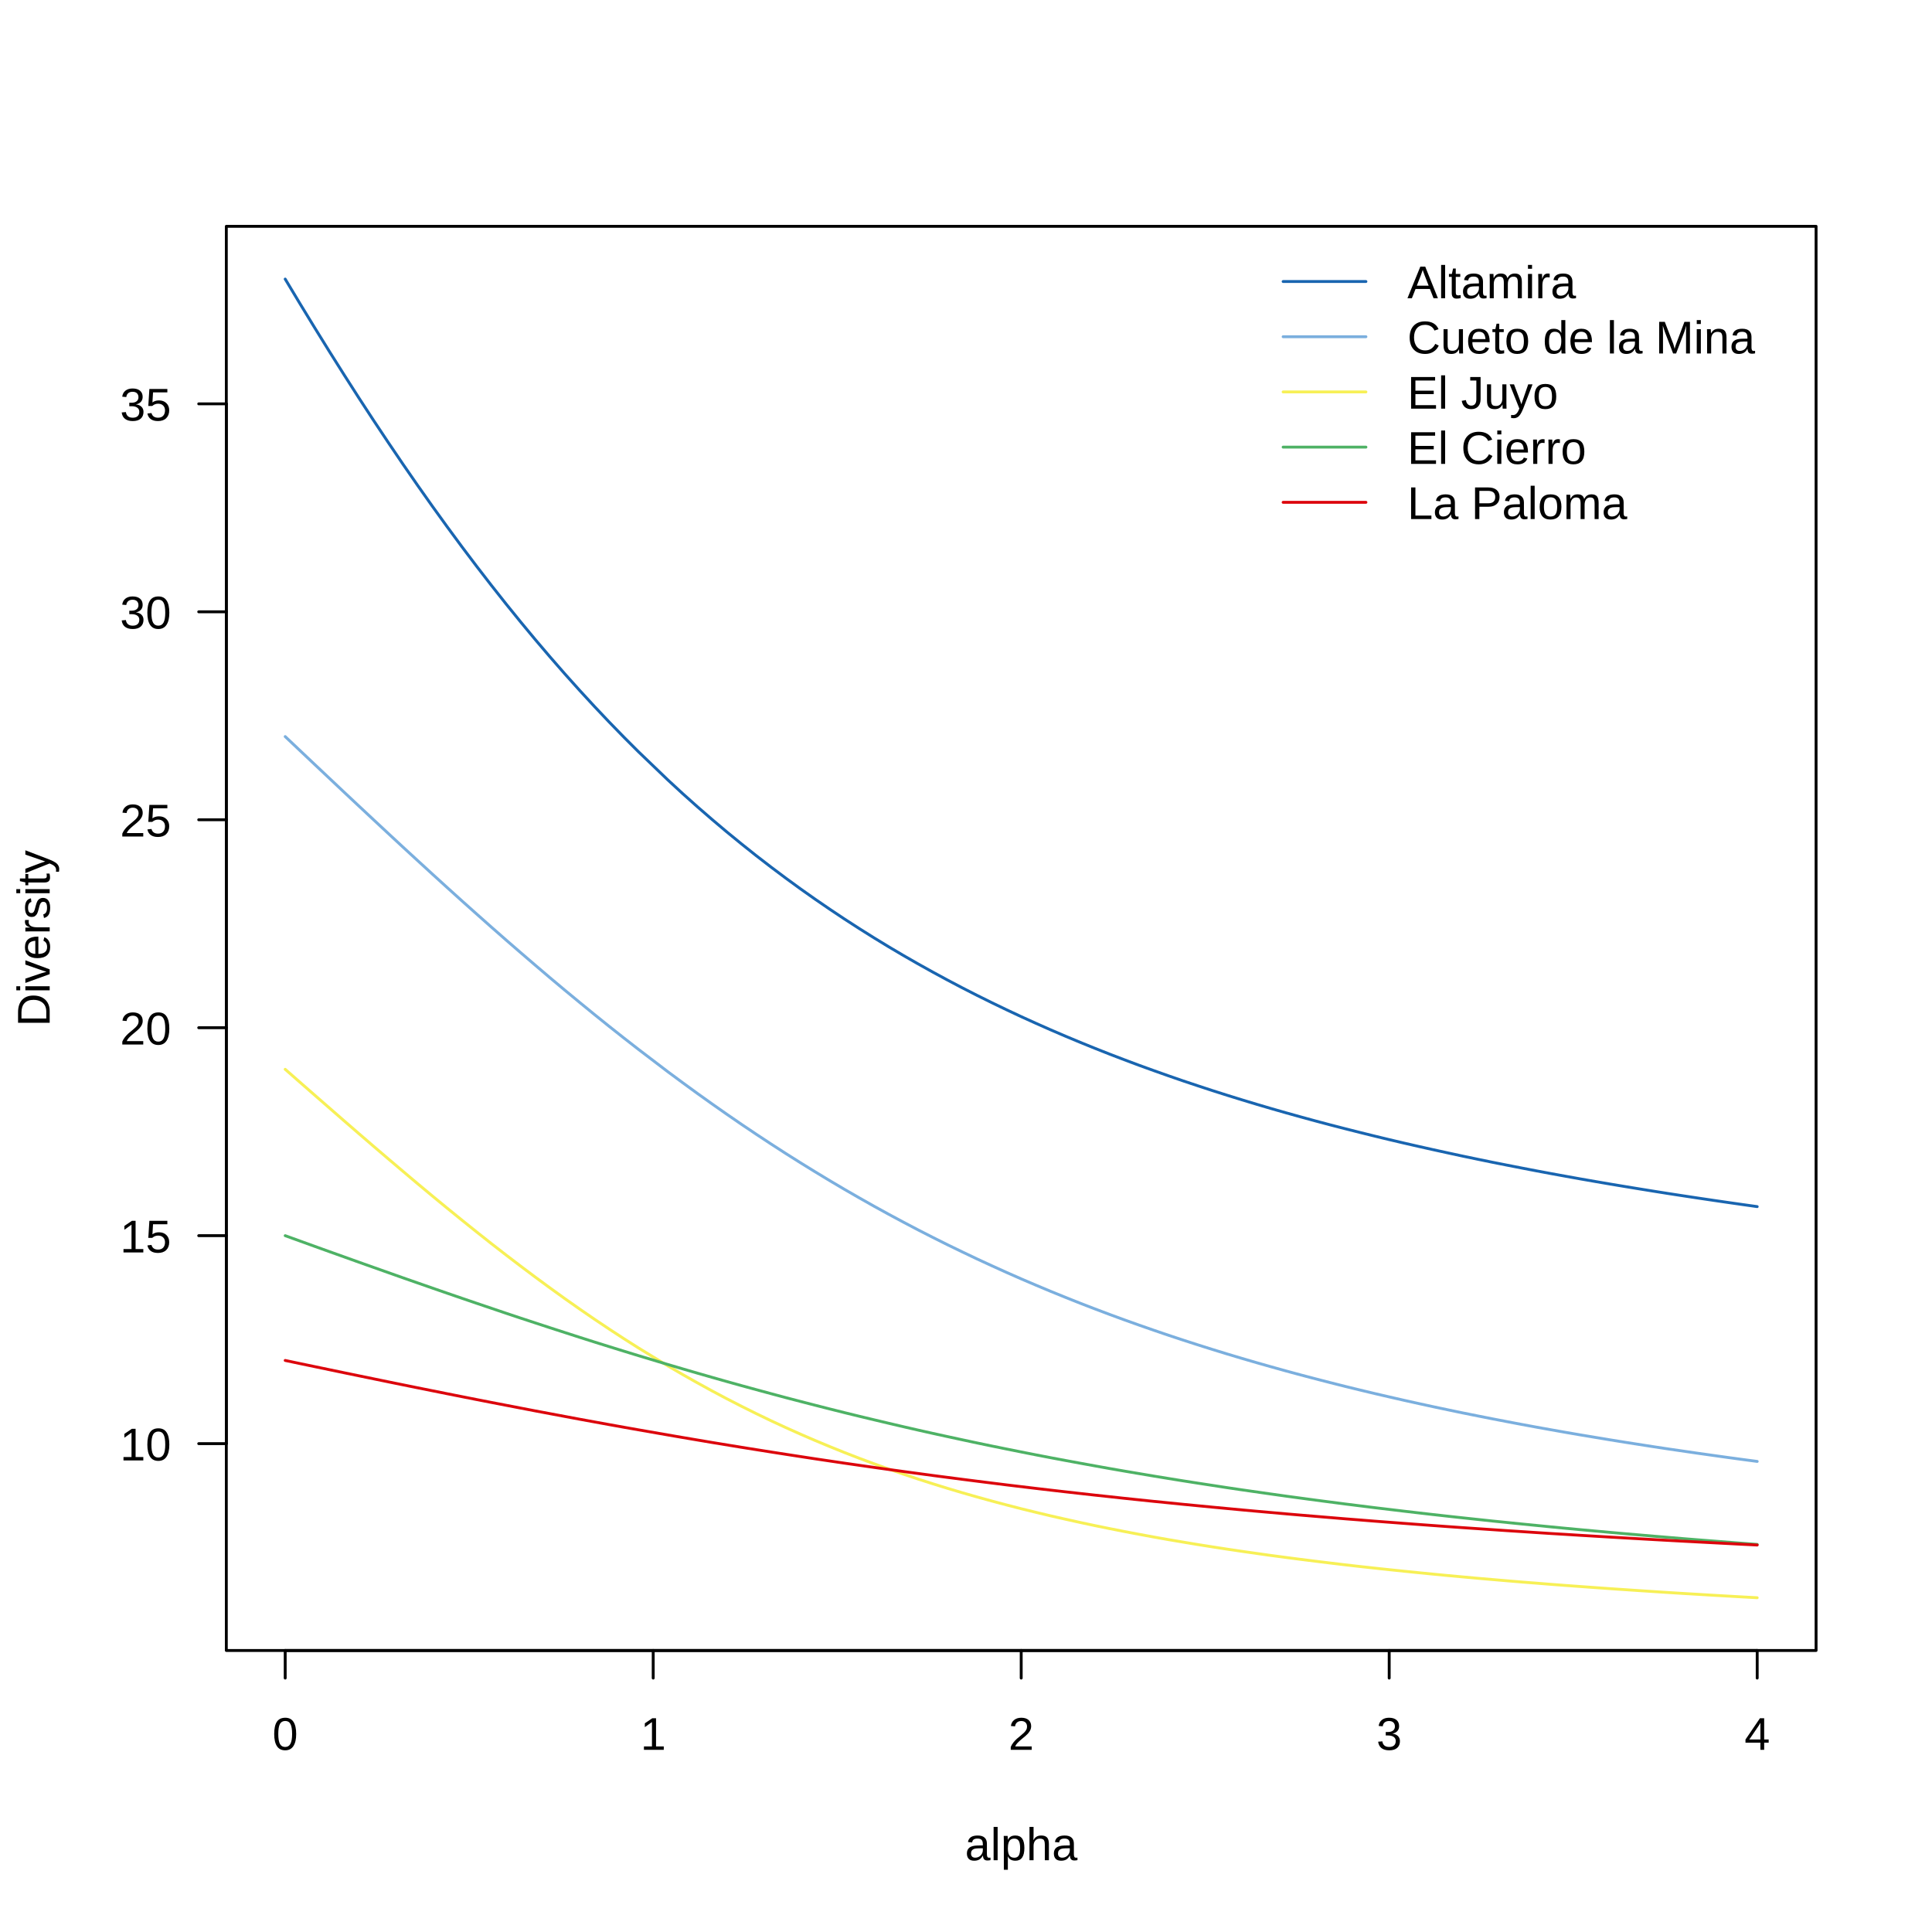
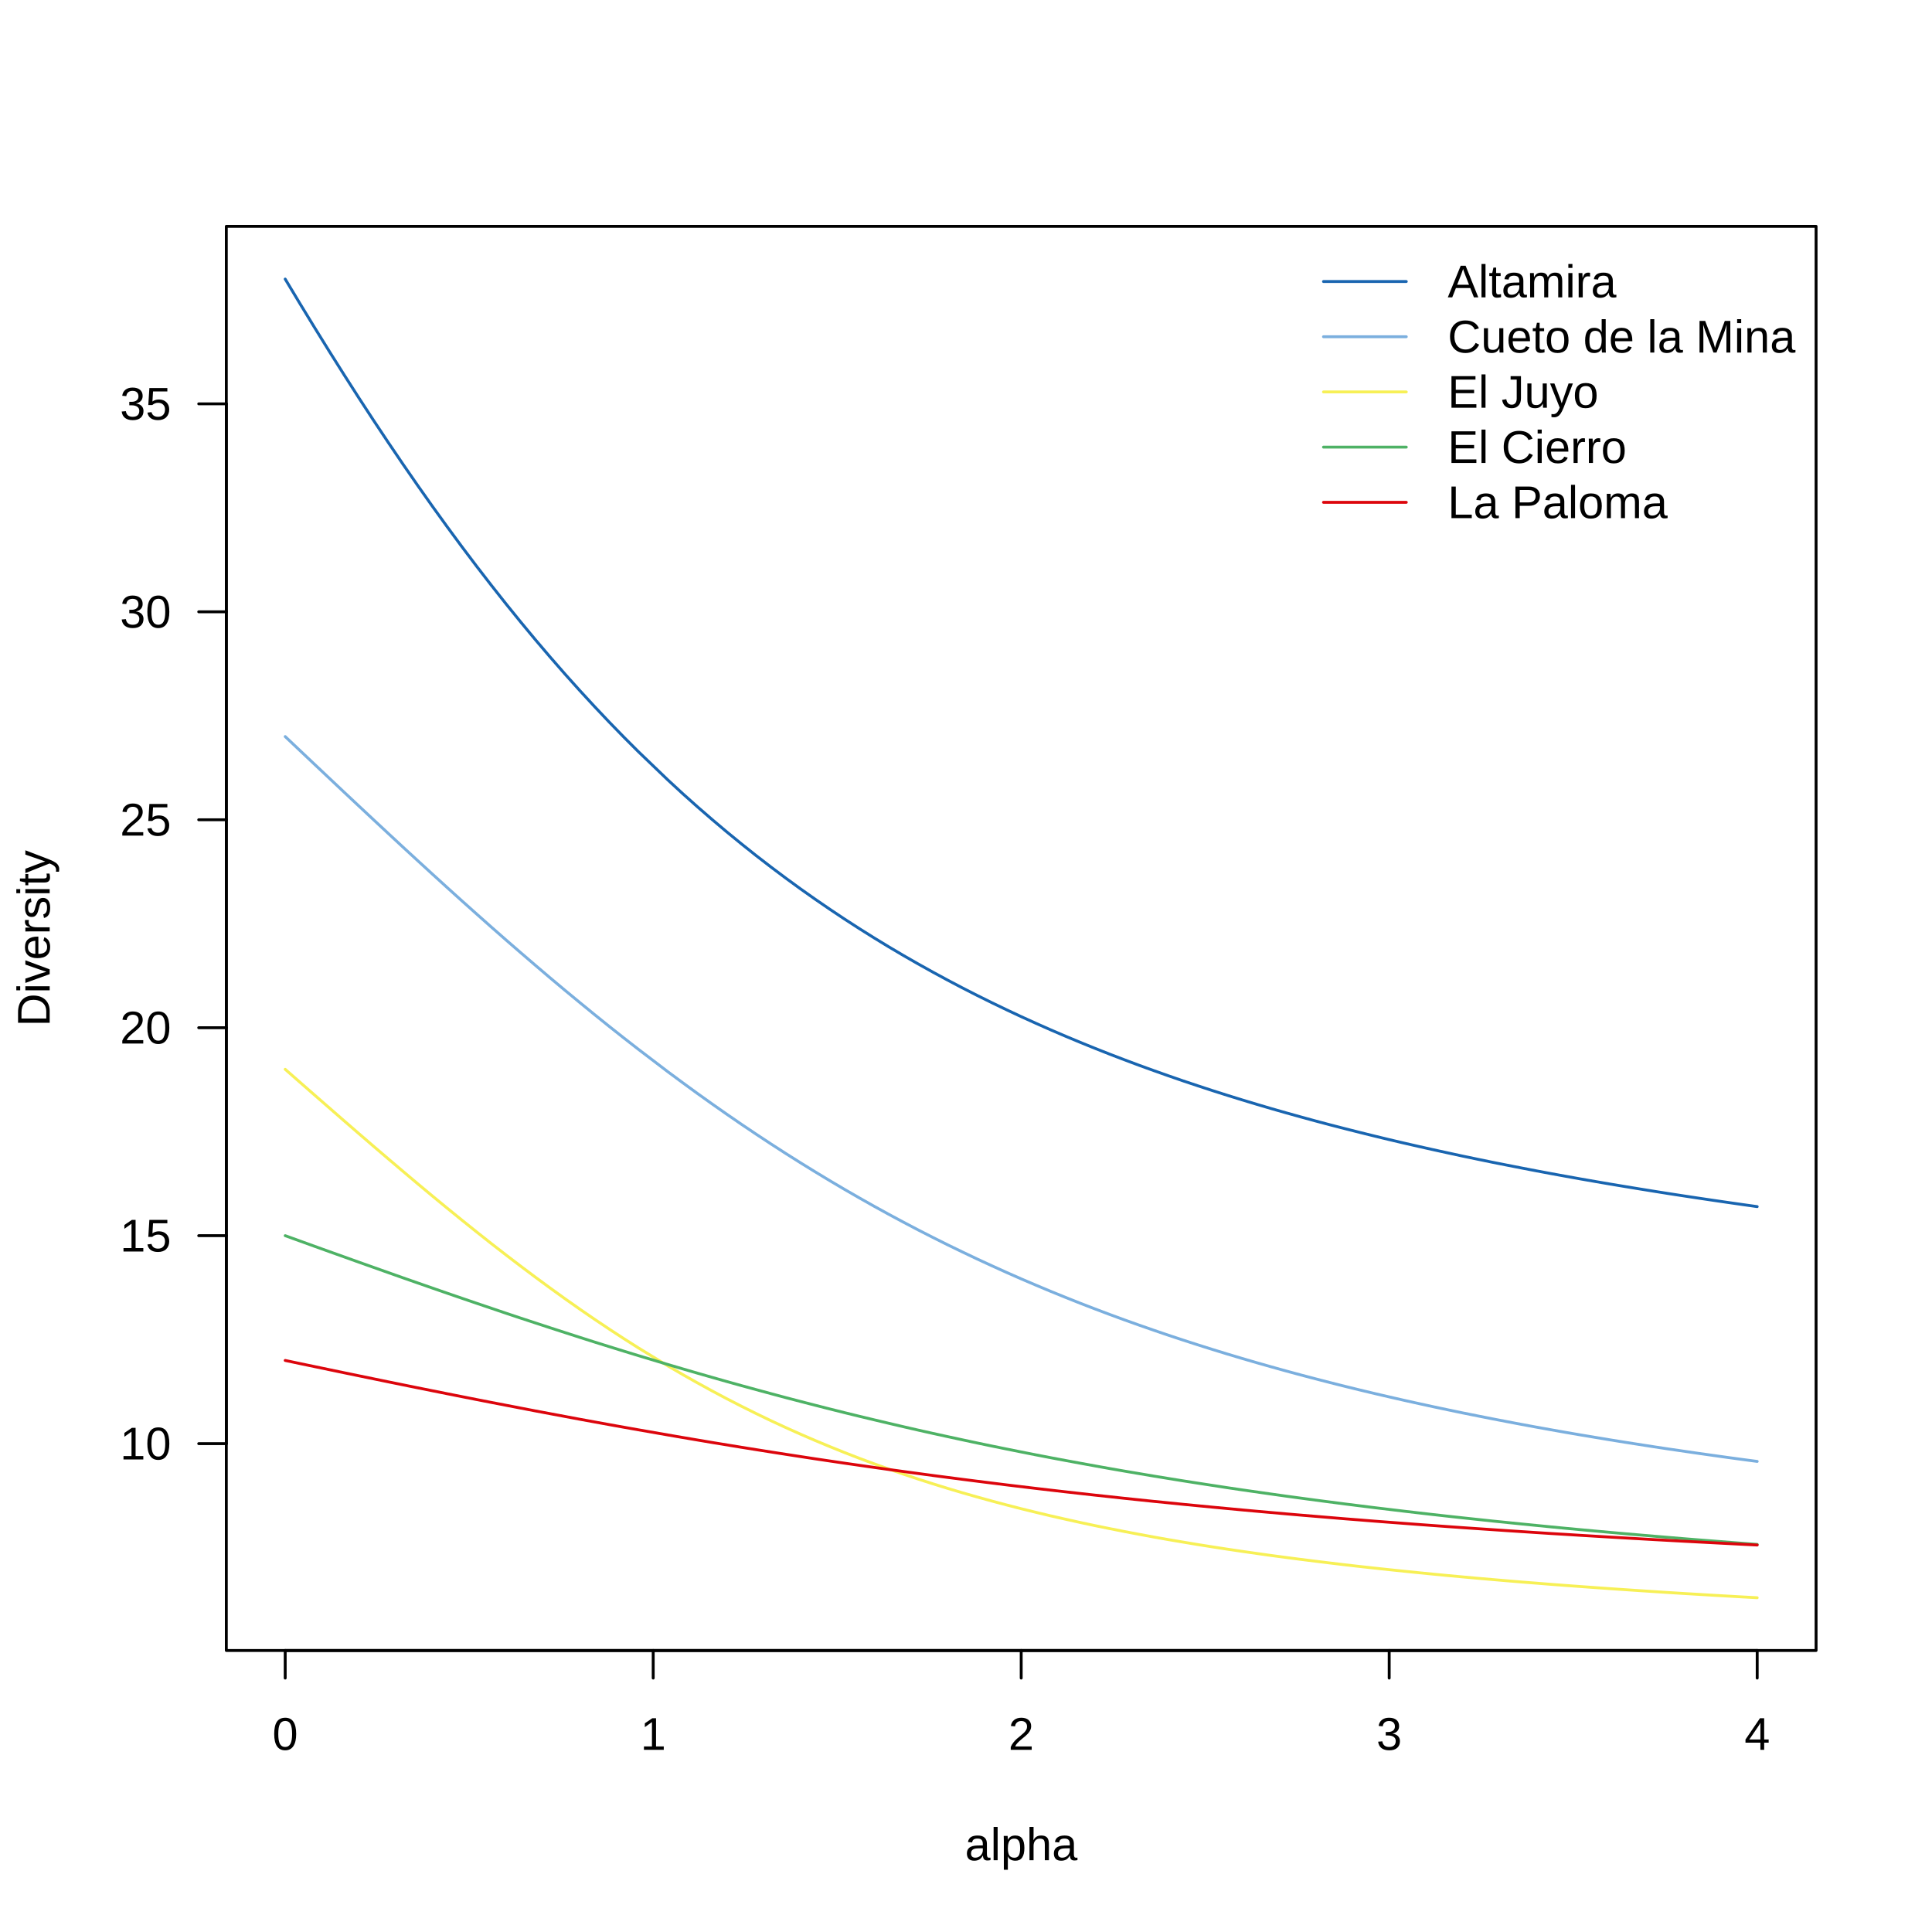
- <svg xmlns="http://www.w3.org/2000/svg" class="svglite" width="504.00pt" height="504.00pt" viewBox="0 0 504.00 504.00">
-   <defs>
-     <style type="text/css">
+ <svg xmlns="http://www.w3.org/2000/svg" width="504.00pt" height="504.00pt" viewBox="0 0 504.00 504.00">
+   <g class="svglite">
+     <defs>
+       <style type="text/css">
    .svglite line, .svglite polyline, .svglite polygon, .svglite path, .svglite rect, .svglite circle {
      fill: none;
      stroke: #000000;
      stroke-linecap: round;
      stroke-linejoin: round;
      stroke-miterlimit: 10.00;
    }
    .svglite text {
      white-space: pre;
    }
+     .svglite g.glyphgroup path {
+       fill: inherit;
+       stroke: none;
+     }
  </style>
-   </defs>
-   <rect width="100%" height="100%" style="stroke: none; fill: #FFFFFF;" />
-   <defs>
-     <clipPath id="cpMC4wMHw1MDQuMDB8MC4wMHw1MDQuMDA=">
-       <rect x="0.00" y="0.00" width="504.00" height="504.00" />
-     </clipPath>
-   </defs>
-   <g clip-path="url(#cpMC4wMHw1MDQuMDB8MC4wMHw1MDQuMDA=)">
+     </defs>
+     <rect width="100%" height="100%" style="stroke: none; fill: #FFFFFF;" />
+     <defs>
+       <clipPath id="cpMC4wMHw1MDQuMDB8MC4wMHw1MDQuMDA=">
+         <rect x="0.00" y="0.00" width="504.00" height="504.00" />
+       </clipPath>
+     </defs>
+     <g clip-path="url(#cpMC4wMHw1MDQuMDB8MC4wMHw1MDQuMDA=)">
</g>
-   <defs>
-     <clipPath id="cpNTkuMDR8NDczLjc2fDU5LjA0fDQzMC41Ng==">
-       <rect x="59.04" y="59.04" width="414.72" height="371.52" />
-     </clipPath>
-   </defs>
-   <g clip-path="url(#cpNTkuMDR8NDczLjc2fDU5LjA0fDQzMC41Ng==)">
-     <polyline points="74.40,72.80 78.24,79.19 82.08,85.48 85.92,91.68 89.76,97.77 93.60,103.77 97.44,109.65 101.28,115.42 105.12,121.09 108.96,126.64 112.80,132.08 116.64,137.40 120.48,142.61 124.32,147.70 128.16,152.67 132.00,157.53 135.84,162.27 139.68,166.90 143.52,171.41 147.36,175.81 151.20,180.09 155.04,184.26 158.88,188.32 162.72,192.27 166.56,196.11 174.24,203.48 178.08,207.02 181.92,210.45 185.76,213.78 189.60,217.02 193.44,220.16 197.28,223.22 201.12,226.18 204.96,229.06 208.80,231.86 212.64,234.57 216.48,237.20 220.32,239.76 224.16,242.24 228.00,244.65 231.84,246.99 235.68,249.26 239.52,251.46 243.36,253.60 247.20,255.68 251.04,257.70 254.88,259.66 258.72,261.56 262.56,263.41 266.40,265.21 270.24,266.95 274.08,268.65 277.92,270.30 281.76,271.90 285.60,273.46 289.44,274.98 293.28,276.45 297.12,277.89 300.96,279.28 304.80,280.64 308.64,281.97 312.48,283.25 316.32,284.51 320.16,285.73 324.00,286.92 327.84,288.08 331.68,289.21 335.52,290.31 339.36,291.38 343.20,292.43 347.04,293.45 350.88,294.44 354.72,295.41 358.56,296.36 362.40,297.29 366.24,298.19 370.08,299.07 373.92,299.93 377.76,300.77 381.60,301.60 385.44,302.40 389.28,303.19 393.12,303.95 396.96,304.70 400.80,305.44 404.64,306.16 408.48,306.86 412.32,307.55 416.16,308.22 420.00,308.88 423.84,309.52 427.68,310.15 431.52,310.77 435.36,311.38 439.20,311.97 443.04,312.55 446.88,313.12 450.72,313.68 454.56,314.23 458.40,314.77 " style="stroke-width: 0.75; stroke: #1965B0;" />
-     <polyline points="74.40,192.15 78.24,195.78 82.08,199.41 85.92,203.03 89.76,206.65 93.60,210.25 97.44,213.84 101.28,217.42 105.12,220.98 108.96,224.51 112.80,228.03 116.64,231.52 120.48,234.99 124.32,238.42 128.16,241.83 132.00,245.20 135.84,248.53 139.68,251.83 143.52,255.10 147.36,258.32 151.20,261.49 155.04,264.63 158.88,267.72 162.72,270.76 166.56,273.75 174.24,279.60 178.08,282.44 181.92,285.24 185.76,287.98 189.60,290.67 193.44,293.31 197.28,295.89 201.12,298.42 204.96,300.90 208.80,303.32 212.64,305.69 216.48,308.01 220.32,310.28 224.16,312.49 228.00,314.66 231.84,316.77 235.68,318.83 239.52,320.85 243.36,322.81 247.20,324.73 251.04,326.59 254.88,328.42 258.72,330.19 262.56,331.93 266.40,333.62 270.24,335.26 274.08,336.87 277.92,338.43 281.76,339.96 285.60,341.44 289.44,342.89 293.28,344.30 297.12,345.67 300.96,347.01 304.80,348.32 308.64,349.59 312.48,350.83 316.32,352.04 320.16,353.22 324.00,354.37 327.84,355.49 331.68,356.58 335.52,357.65 339.36,358.69 343.20,359.70 347.04,360.69 350.88,361.66 354.72,362.60 358.56,363.52 362.40,364.41 366.24,365.29 370.08,366.14 373.92,366.98 377.76,367.79 381.60,368.59 385.44,369.36 389.28,370.12 393.12,370.86 396.96,371.59 400.80,372.30 404.64,372.99 408.48,373.67 412.32,374.33 416.16,374.97 420.00,375.61 423.84,376.23 427.68,376.83 431.52,377.43 435.36,378.01 439.20,378.57 443.04,379.13 446.88,379.67 450.72,380.21 454.56,380.73 458.40,381.24 " style="stroke-width: 0.75; stroke: #7BAFDE;" />
-     <polyline points="74.40,278.95 78.24,282.32 82.08,285.68 85.92,289.03 89.76,292.38 93.60,295.71 97.44,299.02 101.28,302.30 105.12,305.56 108.96,308.80 112.80,312.00 116.64,315.16 120.48,318.28 124.32,321.36 128.16,324.40 132.00,327.38 135.84,330.31 139.68,333.19 143.52,336.01 147.36,338.78 151.20,341.48 155.04,344.12 158.88,346.69 162.72,349.20 166.56,351.64 174.24,356.33 178.08,358.57 181.92,360.74 185.76,362.85 189.60,364.89 193.44,366.86 197.28,368.77 201.12,370.62 204.96,372.40 208.80,374.12 212.64,375.78 216.48,377.38 220.32,378.93 224.16,380.42 228.00,381.85 231.84,383.23 235.68,384.56 239.52,385.85 243.36,387.08 247.20,388.27 251.04,389.41 254.88,390.51 258.72,391.57 262.56,392.59 266.40,393.58 270.24,394.52 274.08,395.44 277.92,396.31 281.76,397.16 285.60,397.98 289.44,398.76 293.28,399.52 297.12,400.25 300.96,400.96 304.80,401.64 308.64,402.29 312.48,402.93 316.32,403.54 320.16,404.13 324.00,404.70 327.84,405.25 331.68,405.79 335.52,406.30 339.36,406.80 343.20,407.28 347.04,407.75 350.88,408.21 354.72,408.65 358.56,409.07 362.40,409.48 366.24,409.88 370.08,410.27 373.92,410.65 377.76,411.02 381.60,411.37 385.44,411.72 389.28,412.05 393.12,412.38 396.96,412.70 400.80,413.00 404.64,413.31 408.48,413.60 412.32,413.88 416.16,414.16 420.00,414.43 423.84,414.69 427.68,414.95 431.52,415.20 435.36,415.45 439.20,415.69 443.04,415.92 446.88,416.15 450.72,416.37 454.56,416.59 458.40,416.80 " style="stroke-width: 0.75; stroke: #F7F056;" />
-     <polyline points="74.40,322.35 78.24,323.74 82.08,325.13 85.92,326.51 89.76,327.88 93.60,329.26 97.44,330.62 101.28,331.98 105.12,333.34 108.96,334.68 112.80,336.02 116.64,337.35 120.48,338.67 124.32,339.98 128.16,341.28 132.00,342.58 135.84,343.86 139.68,345.12 143.52,346.38 147.36,347.62 151.20,348.86 155.04,350.08 158.88,351.28 162.72,352.47 166.56,353.65 174.24,355.96 178.08,357.09 181.92,358.21 185.76,359.31 189.60,360.40 193.44,361.47 197.28,362.52 201.12,363.56 204.96,364.59 208.80,365.59 212.64,366.58 216.48,367.56 220.32,368.52 224.16,369.46 228.00,370.38 231.84,371.29 235.68,372.19 239.52,373.07 243.36,373.93 247.20,374.77 251.04,375.60 254.88,376.42 258.72,377.22 262.56,378.00 266.40,378.77 270.24,379.53 274.08,380.27 277.92,380.99 281.76,381.70 285.60,382.40 289.44,383.09 293.28,383.76 297.12,384.41 300.96,385.06 304.80,385.69 308.64,386.31 312.48,386.91 316.32,387.50 320.16,388.09 324.00,388.66 327.84,389.21 331.68,389.76 335.52,390.30 339.36,390.82 343.20,391.34 347.04,391.84 350.88,392.34 354.72,392.82 358.56,393.30 362.40,393.76 366.24,394.22 370.08,394.67 373.92,395.11 377.76,395.54 381.60,395.96 385.44,396.37 389.28,396.78 393.12,397.17 396.96,397.56 400.80,397.94 404.64,398.32 408.48,398.69 412.32,399.05 416.16,399.40 420.00,399.75 423.84,400.09 427.68,400.42 431.52,400.75 435.36,401.07 439.20,401.39 443.04,401.70 446.88,402.00 450.72,402.30 454.56,402.60 458.40,402.89 " style="stroke-width: 0.75; stroke: #4EB265;" />
-     <polyline points="74.40,354.90 78.24,355.71 82.08,356.51 85.92,357.31 89.76,358.11 93.60,358.90 97.44,359.69 101.28,360.48 105.12,361.26 108.96,362.04 112.80,362.81 116.64,363.58 120.48,364.34 124.32,365.10 128.16,365.85 132.00,366.59 135.84,367.33 139.68,368.07 143.52,368.79 147.36,369.51 151.20,370.23 155.04,370.93 158.88,371.63 162.72,372.32 166.56,373.00 174.24,374.34 178.08,375.00 181.92,375.65 185.76,376.30 189.60,376.93 193.44,377.56 197.28,378.17 201.12,378.78 204.96,379.38 208.80,379.97 212.64,380.56 216.48,381.13 220.32,381.70 224.16,382.25 228.00,382.80 231.84,383.34 235.68,383.87 239.52,384.39 243.36,384.91 247.20,385.41 251.04,385.91 254.88,386.40 258.72,386.88 262.56,387.36 266.40,387.82 270.24,388.28 274.08,388.73 277.92,389.17 281.76,389.60 285.60,390.03 289.44,390.44 293.28,390.86 297.12,391.26 300.96,391.66 304.80,392.04 308.64,392.43 312.48,392.80 316.32,393.17 320.16,393.53 324.00,393.89 327.84,394.24 331.68,394.58 335.52,394.92 339.36,395.25 343.20,395.57 347.04,395.89 350.88,396.21 354.72,396.51 358.56,396.82 362.40,397.11 366.24,397.40 370.08,397.69 373.92,397.97 377.76,398.25 381.60,398.52 385.44,398.78 389.28,399.04 393.12,399.30 396.96,399.55 400.80,399.80 404.64,400.05 408.48,400.28 412.32,400.52 416.16,400.75 420.00,400.98 423.84,401.20 427.68,401.42 431.52,401.64 435.36,401.85 439.20,402.06 443.04,402.26 446.88,402.46 450.72,402.66 454.56,402.86 458.40,403.05 " style="stroke-width: 0.75; stroke: #DC050C;" />
-   </g>
-   <g clip-path="url(#cpMC4wMHw1MDQuMDB8MC4wMHw1MDQuMDA=)">
-     <line x1="74.40" y1="430.56" x2="458.40" y2="430.56" style="stroke-width: 0.75;" />
-     <line x1="74.40" y1="430.56" x2="74.40" y2="437.76" style="stroke-width: 0.75;" />
-     <line x1="170.40" y1="430.56" x2="170.40" y2="437.76" style="stroke-width: 0.75;" />
-     <line x1="266.40" y1="430.56" x2="266.40" y2="437.76" style="stroke-width: 0.75;" />
-     <line x1="362.40" y1="430.56" x2="362.40" y2="437.76" style="stroke-width: 0.75;" />
-     <line x1="458.40" y1="430.56" x2="458.40" y2="437.76" style="stroke-width: 0.75;" />
-     <text x="74.40" y="456.48" text-anchor="middle" style="font-size: 12.00px; font-family: &quot;Arial&quot;;" textLength="7.64px" lengthAdjust="spacingAndGlyphs">0</text>
-     <text x="170.40" y="456.48" text-anchor="middle" style="font-size: 12.00px; font-family: &quot;Arial&quot;;" textLength="7.64px" lengthAdjust="spacingAndGlyphs">1</text>
-     <text x="266.40" y="456.48" text-anchor="middle" style="font-size: 12.00px; font-family: &quot;Arial&quot;;" textLength="7.64px" lengthAdjust="spacingAndGlyphs">2</text>
-     <text x="362.40" y="456.48" text-anchor="middle" style="font-size: 12.00px; font-family: &quot;Arial&quot;;" textLength="7.64px" lengthAdjust="spacingAndGlyphs">3</text>
-     <text x="458.40" y="456.48" text-anchor="middle" style="font-size: 12.00px; font-family: &quot;Arial&quot;;" textLength="7.64px" lengthAdjust="spacingAndGlyphs">4</text>
-     <line x1="59.04" y1="376.60" x2="59.04" y2="105.35" style="stroke-width: 0.75;" />
-     <line x1="59.04" y1="376.60" x2="51.84" y2="376.60" style="stroke-width: 0.75;" />
-     <line x1="59.04" y1="322.35" x2="51.84" y2="322.35" style="stroke-width: 0.75;" />
-     <line x1="59.04" y1="268.10" x2="51.84" y2="268.10" style="stroke-width: 0.75;" />
-     <line x1="59.04" y1="213.85" x2="51.84" y2="213.85" style="stroke-width: 0.75;" />
-     <line x1="59.04" y1="159.60" x2="51.84" y2="159.60" style="stroke-width: 0.75;" />
-     <line x1="59.04" y1="105.35" x2="51.84" y2="105.35" style="stroke-width: 0.75;" />
-     <text x="44.64" y="380.98" text-anchor="end" style="font-size: 12.00px; font-family: &quot;Arial&quot;;" textLength="15.28px" lengthAdjust="spacingAndGlyphs">10</text>
-     <text x="44.64" y="326.73" text-anchor="end" style="font-size: 12.00px; font-family: &quot;Arial&quot;;" textLength="15.28px" lengthAdjust="spacingAndGlyphs">15</text>
-     <text x="44.64" y="272.48" text-anchor="end" style="font-size: 12.00px; font-family: &quot;Arial&quot;;" textLength="15.28px" lengthAdjust="spacingAndGlyphs">20</text>
-     <text x="44.64" y="218.22" text-anchor="end" style="font-size: 12.00px; font-family: &quot;Arial&quot;;" textLength="15.28px" lengthAdjust="spacingAndGlyphs">25</text>
-     <text x="44.64" y="163.97" text-anchor="end" style="font-size: 12.00px; font-family: &quot;Arial&quot;;" textLength="15.28px" lengthAdjust="spacingAndGlyphs">30</text>
-     <text x="44.64" y="109.72" text-anchor="end" style="font-size: 12.00px; font-family: &quot;Arial&quot;;" textLength="15.28px" lengthAdjust="spacingAndGlyphs">35</text>
-     <polygon points="59.04,430.56 473.76,430.56 473.76,59.04 59.04,59.04 " style="stroke-width: 0.75;" />
-     <text x="266.40" y="485.28" text-anchor="middle" style="font-size: 12.00px; font-family: &quot;Arial&quot;;" textLength="33.28px" lengthAdjust="spacingAndGlyphs">alpha</text>
-     <text transform="translate(12.96,244.80) rotate(-90)" text-anchor="middle" style="font-size: 12.00px; font-family: &quot;Arial&quot;;" textLength="53.41px" lengthAdjust="spacingAndGlyphs">Diversity</text>
-   </g>
-   <g clip-path="url(#cpNTkuMDR8NDczLjc2fDU5LjA0fDQzMC41Ng==)">
-     <line x1="334.73" y1="73.44" x2="356.33" y2="73.44" style="stroke-width: 0.75; stroke: #1965B0;" />
-     <line x1="334.73" y1="87.84" x2="356.33" y2="87.84" style="stroke-width: 0.75; stroke: #7BAFDE;" />
-     <line x1="334.73" y1="102.24" x2="356.33" y2="102.24" style="stroke-width: 0.75; stroke: #F7F056;" />
-     <line x1="334.73" y1="116.64" x2="356.33" y2="116.64" style="stroke-width: 0.75; stroke: #4EB265;" />
-     <line x1="334.73" y1="131.04" x2="356.33" y2="131.04" style="stroke-width: 0.75; stroke: #DC050C;" />
-     <text x="367.13" y="77.81" style="font-size: 12.00px; font-family: &quot;Arial&quot;;" textLength="50.93px" lengthAdjust="spacingAndGlyphs">Altamira</text>
-     <text x="367.13" y="92.21" style="font-size: 12.00px; font-family: &quot;Arial&quot;;" textLength="101.23px" lengthAdjust="spacingAndGlyphs">Cueto de la Mina</text>
-     <text x="367.13" y="106.61" style="font-size: 12.00px; font-family: &quot;Arial&quot;;" textLength="40.33px" lengthAdjust="spacingAndGlyphs">El Juyo</text>
-     <text x="367.13" y="121.01" style="font-size: 12.00px; font-family: &quot;Arial&quot;;" textLength="50.57px" lengthAdjust="spacingAndGlyphs">El Cierro</text>
-     <text x="367.13" y="135.41" style="font-size: 12.00px; font-family: &quot;Arial&quot;;" textLength="61.65px" lengthAdjust="spacingAndGlyphs">La Paloma</text>
+     <defs>
+       <clipPath id="cpNTkuMDR8NDczLjc2fDU5LjA0fDQzMC41Ng==">
+         <rect x="59.04" y="59.04" width="414.72" height="371.52" />
+       </clipPath>
+     </defs>
+     <g clip-path="url(#cpNTkuMDR8NDczLjc2fDU5LjA0fDQzMC41Ng==)">
+       <polyline points="74.40,72.80 78.24,79.19 82.08,85.48 85.92,91.68 89.76,97.77 93.60,103.77 97.44,109.65 101.28,115.42 105.12,121.09 108.96,126.64 112.80,132.08 116.64,137.40 120.48,142.61 124.32,147.70 128.16,152.67 132.00,157.53 135.84,162.27 139.68,166.90 143.52,171.41 147.36,175.81 151.20,180.09 155.04,184.26 158.88,188.32 162.72,192.27 166.56,196.11 174.24,203.48 178.08,207.02 181.92,210.45 185.76,213.78 189.60,217.02 193.44,220.16 197.28,223.22 201.12,226.18 204.96,229.06 208.80,231.86 212.64,234.57 216.48,237.20 220.32,239.76 224.16,242.24 228.00,244.65 231.84,246.99 235.68,249.26 239.52,251.46 243.36,253.60 247.20,255.68 251.04,257.70 254.88,259.66 258.72,261.56 262.56,263.41 266.40,265.21 270.24,266.95 274.08,268.65 277.92,270.30 281.76,271.90 285.60,273.46 289.44,274.98 293.28,276.45 297.12,277.89 300.96,279.28 304.80,280.64 308.64,281.97 312.48,283.25 316.32,284.51 320.16,285.73 324.00,286.92 327.84,288.08 331.68,289.21 335.52,290.31 339.36,291.38 343.20,292.43 347.04,293.45 350.88,294.44 354.72,295.41 358.56,296.36 362.40,297.29 366.24,298.19 370.08,299.07 373.92,299.93 377.76,300.77 381.60,301.60 385.44,302.40 389.28,303.19 393.12,303.95 396.96,304.70 400.80,305.44 404.64,306.16 408.48,306.86 412.32,307.55 416.16,308.22 420.00,308.88 423.84,309.52 427.68,310.15 431.52,310.77 435.36,311.38 439.20,311.97 443.04,312.55 446.88,313.12 450.72,313.68 454.56,314.23 458.40,314.77 " style="stroke-width: 0.75; stroke: #1965B0;" />
+       <polyline points="74.40,192.15 78.24,195.78 82.08,199.41 85.92,203.03 89.76,206.65 93.60,210.25 97.44,213.84 101.28,217.42 105.12,220.98 108.96,224.51 112.80,228.03 116.64,231.52 120.48,234.99 124.32,238.42 128.16,241.83 132.00,245.20 135.84,248.53 139.68,251.83 143.52,255.10 147.36,258.32 151.20,261.49 155.04,264.63 158.88,267.72 162.72,270.76 166.56,273.75 174.24,279.60 178.08,282.44 181.92,285.24 185.76,287.98 189.60,290.67 193.44,293.31 197.28,295.89 201.12,298.42 204.96,300.90 208.80,303.32 212.64,305.69 216.48,308.01 220.32,310.28 224.16,312.49 228.00,314.66 231.84,316.77 235.68,318.83 239.52,320.85 243.36,322.81 247.20,324.73 251.04,326.59 254.88,328.42 258.72,330.19 262.56,331.93 266.40,333.62 270.24,335.26 274.08,336.87 277.92,338.43 281.76,339.96 285.60,341.44 289.44,342.89 293.28,344.30 297.12,345.67 300.96,347.01 304.80,348.32 308.64,349.59 312.48,350.83 316.32,352.04 320.16,353.22 324.00,354.37 327.84,355.49 331.68,356.58 335.52,357.65 339.36,358.69 343.20,359.70 347.04,360.69 350.88,361.66 354.72,362.60 358.56,363.52 362.40,364.41 366.24,365.29 370.08,366.14 373.92,366.98 377.76,367.79 381.60,368.59 385.44,369.36 389.28,370.12 393.12,370.86 396.96,371.59 400.80,372.30 404.64,372.99 408.48,373.67 412.32,374.33 416.16,374.97 420.00,375.61 423.84,376.23 427.68,376.83 431.52,377.43 435.36,378.01 439.20,378.57 443.04,379.13 446.88,379.67 450.72,380.21 454.56,380.73 458.40,381.24 " style="stroke-width: 0.75; stroke: #7BAFDE;" />
+       <polyline points="74.40,278.95 78.24,282.32 82.08,285.68 85.92,289.03 89.76,292.38 93.60,295.71 97.44,299.02 101.28,302.30 105.12,305.56 108.96,308.80 112.80,312.00 116.64,315.16 120.48,318.28 124.32,321.36 128.16,324.40 132.00,327.38 135.84,330.31 139.68,333.19 143.52,336.01 147.36,338.78 151.20,341.48 155.04,344.12 158.88,346.69 162.72,349.20 166.56,351.64 174.24,356.33 178.08,358.57 181.92,360.74 185.76,362.85 189.60,364.89 193.44,366.86 197.28,368.77 201.12,370.62 204.96,372.40 208.80,374.12 212.64,375.78 216.48,377.38 220.32,378.93 224.16,380.42 228.00,381.85 231.84,383.23 235.68,384.56 239.52,385.85 243.36,387.08 247.20,388.27 251.04,389.41 254.88,390.51 258.72,391.57 262.56,392.59 266.40,393.58 270.24,394.52 274.08,395.44 277.92,396.31 281.76,397.16 285.60,397.98 289.44,398.76 293.28,399.52 297.12,400.25 300.96,400.96 304.80,401.64 308.64,402.29 312.48,402.93 316.32,403.54 320.16,404.13 324.00,404.70 327.84,405.25 331.68,405.79 335.52,406.30 339.36,406.80 343.20,407.28 347.04,407.75 350.88,408.21 354.72,408.65 358.56,409.07 362.40,409.48 366.24,409.88 370.08,410.27 373.92,410.65 377.76,411.02 381.60,411.37 385.44,411.72 389.28,412.05 393.12,412.38 396.96,412.70 400.80,413.00 404.64,413.31 408.48,413.60 412.32,413.88 416.16,414.16 420.00,414.43 423.84,414.69 427.68,414.95 431.52,415.20 435.36,415.45 439.20,415.69 443.04,415.92 446.88,416.15 450.72,416.37 454.56,416.59 458.40,416.80 " style="stroke-width: 0.75; stroke: #F7F056;" />
+       <polyline points="74.40,322.35 78.24,323.74 82.08,325.13 85.92,326.51 89.76,327.88 93.60,329.26 97.44,330.62 101.28,331.98 105.12,333.34 108.96,334.68 112.80,336.02 116.64,337.35 120.48,338.67 124.32,339.98 128.16,341.28 132.00,342.58 135.84,343.86 139.68,345.12 143.52,346.38 147.36,347.62 151.20,348.86 155.04,350.08 158.88,351.28 162.72,352.47 166.56,353.65 174.24,355.96 178.08,357.09 181.92,358.21 185.76,359.31 189.60,360.40 193.44,361.47 197.28,362.52 201.12,363.56 204.96,364.59 208.80,365.59 212.64,366.58 216.48,367.56 220.32,368.52 224.16,369.46 228.00,370.38 231.84,371.29 235.68,372.19 239.52,373.07 243.36,373.93 247.20,374.77 251.04,375.60 254.88,376.42 258.72,377.22 262.56,378.00 266.40,378.77 270.24,379.53 274.08,380.27 277.92,380.99 281.76,381.70 285.60,382.40 289.44,383.09 293.28,383.76 297.12,384.41 300.96,385.06 304.80,385.69 308.64,386.31 312.48,386.91 316.32,387.50 320.16,388.09 324.00,388.66 327.84,389.21 331.68,389.76 335.52,390.30 339.36,390.82 343.20,391.34 347.04,391.84 350.88,392.34 354.72,392.82 358.56,393.30 362.40,393.76 366.24,394.22 370.08,394.67 373.92,395.11 377.76,395.54 381.60,395.96 385.44,396.37 389.28,396.78 393.12,397.17 396.96,397.56 400.80,397.94 404.64,398.32 408.48,398.69 412.32,399.05 416.16,399.40 420.00,399.75 423.84,400.09 427.68,400.42 431.52,400.75 435.36,401.07 439.20,401.39 443.04,401.70 446.88,402.00 450.72,402.30 454.56,402.60 458.40,402.89 " style="stroke-width: 0.75; stroke: #4EB265;" />
+       <polyline points="74.40,354.90 78.24,355.71 82.08,356.51 85.92,357.31 89.76,358.11 93.60,358.90 97.44,359.69 101.28,360.48 105.12,361.26 108.96,362.04 112.80,362.81 116.64,363.58 120.48,364.34 124.32,365.10 128.16,365.85 132.00,366.59 135.84,367.33 139.68,368.07 143.52,368.79 147.36,369.51 151.20,370.23 155.04,370.93 158.88,371.63 162.72,372.32 166.56,373.00 174.24,374.34 178.08,375.00 181.92,375.65 185.76,376.30 189.60,376.93 193.44,377.56 197.28,378.17 201.12,378.78 204.96,379.38 208.80,379.97 212.64,380.56 216.48,381.13 220.32,381.70 224.16,382.25 228.00,382.80 231.84,383.34 235.68,383.87 239.52,384.39 243.36,384.91 247.20,385.41 251.04,385.91 254.88,386.40 258.72,386.88 262.56,387.36 266.40,387.82 270.24,388.28 274.08,388.73 277.92,389.17 281.76,389.60 285.60,390.03 289.44,390.44 293.28,390.86 297.12,391.26 300.96,391.66 304.80,392.04 308.64,392.43 312.48,392.80 316.32,393.17 320.16,393.53 324.00,393.89 327.84,394.24 331.68,394.58 335.52,394.92 339.36,395.25 343.20,395.57 347.04,395.89 350.88,396.21 354.72,396.51 358.56,396.82 362.40,397.11 366.24,397.40 370.08,397.69 373.92,397.97 377.76,398.25 381.60,398.52 385.44,398.78 389.28,399.04 393.12,399.30 396.96,399.55 400.80,399.80 404.64,400.05 408.48,400.28 412.32,400.52 416.16,400.75 420.00,400.98 423.84,401.20 427.68,401.42 431.52,401.64 435.36,401.85 439.20,402.06 443.04,402.26 446.88,402.46 450.72,402.66 454.56,402.86 458.40,403.05 " style="stroke-width: 0.75; stroke: #DC050C;" />
+     </g>
+     <g clip-path="url(#cpMC4wMHw1MDQuMDB8MC4wMHw1MDQuMDA=)">
+       <line x1="74.40" y1="430.56" x2="458.40" y2="430.56" style="stroke-width: 0.75;" />
+       <line x1="74.40" y1="430.56" x2="74.40" y2="437.76" style="stroke-width: 0.75;" />
+       <line x1="170.40" y1="430.56" x2="170.40" y2="437.76" style="stroke-width: 0.75;" />
+       <line x1="266.40" y1="430.56" x2="266.40" y2="437.76" style="stroke-width: 0.75;" />
+       <line x1="362.40" y1="430.56" x2="362.40" y2="437.76" style="stroke-width: 0.75;" />
+       <line x1="458.40" y1="430.56" x2="458.40" y2="437.76" style="stroke-width: 0.75;" />
+       <text x="74.40" y="456.48" text-anchor="middle" style="font-size: 12.00px; font-family: &quot;Liberation Sans&quot;;" textLength="6.67px" lengthAdjust="spacingAndGlyphs">0</text>
+       <text x="170.40" y="456.48" text-anchor="middle" style="font-size: 12.00px; font-family: &quot;Liberation Sans&quot;;" textLength="6.67px" lengthAdjust="spacingAndGlyphs">1</text>
+       <text x="266.40" y="456.48" text-anchor="middle" style="font-size: 12.00px; font-family: &quot;Liberation Sans&quot;;" textLength="6.67px" lengthAdjust="spacingAndGlyphs">2</text>
+       <text x="362.40" y="456.48" text-anchor="middle" style="font-size: 12.00px; font-family: &quot;Liberation Sans&quot;;" textLength="6.67px" lengthAdjust="spacingAndGlyphs">3</text>
+       <text x="458.40" y="456.48" text-anchor="middle" style="font-size: 12.00px; font-family: &quot;Liberation Sans&quot;;" textLength="6.67px" lengthAdjust="spacingAndGlyphs">4</text>
+       <line x1="59.04" y1="376.60" x2="59.04" y2="105.35" style="stroke-width: 0.75;" />
+       <line x1="59.04" y1="376.60" x2="51.84" y2="376.60" style="stroke-width: 0.75;" />
+       <line x1="59.04" y1="322.35" x2="51.84" y2="322.35" style="stroke-width: 0.75;" />
+       <line x1="59.04" y1="268.10" x2="51.84" y2="268.10" style="stroke-width: 0.75;" />
+       <line x1="59.04" y1="213.85" x2="51.84" y2="213.85" style="stroke-width: 0.75;" />
+       <line x1="59.04" y1="159.60" x2="51.84" y2="159.60" style="stroke-width: 0.75;" />
+       <line x1="59.04" y1="105.35" x2="51.84" y2="105.35" style="stroke-width: 0.75;" />
+       <text x="44.64" y="380.73" text-anchor="end" style="font-size: 12.00px; font-family: &quot;Liberation Sans&quot;;" textLength="13.34px" lengthAdjust="spacingAndGlyphs">10</text>
+       <text x="44.64" y="326.48" text-anchor="end" style="font-size: 12.00px; font-family: &quot;Liberation Sans&quot;;" textLength="13.34px" lengthAdjust="spacingAndGlyphs">15</text>
+       <text x="44.64" y="272.23" text-anchor="end" style="font-size: 12.00px; font-family: &quot;Liberation Sans&quot;;" textLength="13.34px" lengthAdjust="spacingAndGlyphs">20</text>
+       <text x="44.64" y="217.98" text-anchor="end" style="font-size: 12.00px; font-family: &quot;Liberation Sans&quot;;" textLength="13.34px" lengthAdjust="spacingAndGlyphs">25</text>
+       <text x="44.64" y="163.73" text-anchor="end" style="font-size: 12.00px; font-family: &quot;Liberation Sans&quot;;" textLength="13.34px" lengthAdjust="spacingAndGlyphs">30</text>
+       <text x="44.64" y="109.48" text-anchor="end" style="font-size: 12.00px; font-family: &quot;Liberation Sans&quot;;" textLength="13.34px" lengthAdjust="spacingAndGlyphs">35</text>
+       <polygon points="59.04,430.56 473.76,430.56 473.76,59.04 59.04,59.04 " style="stroke-width: 0.75;" />
+       <text x="266.40" y="485.28" text-anchor="middle" style="font-size: 12.00px; font-family: &quot;Liberation Sans&quot;;" textLength="29.36px" lengthAdjust="spacingAndGlyphs">alpha</text>
+       <text transform="translate(12.96,244.80) rotate(-90)" text-anchor="middle" style="font-size: 12.00px; font-family: &quot;Liberation Sans&quot;;" textLength="46.02px" lengthAdjust="spacingAndGlyphs">Diversity</text>
+     </g>
+     <g clip-path="url(#cpNTkuMDR8NDczLjc2fDU5LjA0fDQzMC41Ng==)">
+       <line x1="345.26" y1="73.44" x2="366.86" y2="73.44" style="stroke-width: 0.75; stroke: #1965B0;" />
+       <line x1="345.26" y1="87.84" x2="366.86" y2="87.84" style="stroke-width: 0.75; stroke: #7BAFDE;" />
+       <line x1="345.26" y1="102.24" x2="366.86" y2="102.24" style="stroke-width: 0.75; stroke: #F7F056;" />
+       <line x1="345.26" y1="116.64" x2="366.86" y2="116.64" style="stroke-width: 0.75; stroke: #4EB265;" />
+       <line x1="345.26" y1="131.04" x2="366.86" y2="131.04" style="stroke-width: 0.75; stroke: #DC050C;" />
+       <text x="377.66" y="77.57" style="font-size: 12.00px; font-family: &quot;Liberation Sans&quot;;" textLength="44.02px" lengthAdjust="spacingAndGlyphs">Altamira</text>
+       <text x="377.66" y="91.97" style="font-size: 12.00px; font-family: &quot;Liberation Sans&quot;;" textLength="90.70px" lengthAdjust="spacingAndGlyphs">Cueto de la Mina</text>
+       <text x="377.66" y="106.37" style="font-size: 12.00px; font-family: &quot;Liberation Sans&quot;;" textLength="39.34px" lengthAdjust="spacingAndGlyphs">El Juyo</text>
+       <text x="377.66" y="120.77" style="font-size: 12.00px; font-family: &quot;Liberation Sans&quot;;" textLength="46.69px" lengthAdjust="spacingAndGlyphs">El Cierro</text>
+       <text x="377.66" y="135.17" style="font-size: 12.00px; font-family: &quot;Liberation Sans&quot;;" textLength="57.36px" lengthAdjust="spacingAndGlyphs">La Paloma</text>
+     </g>
  </g>
</svg>
